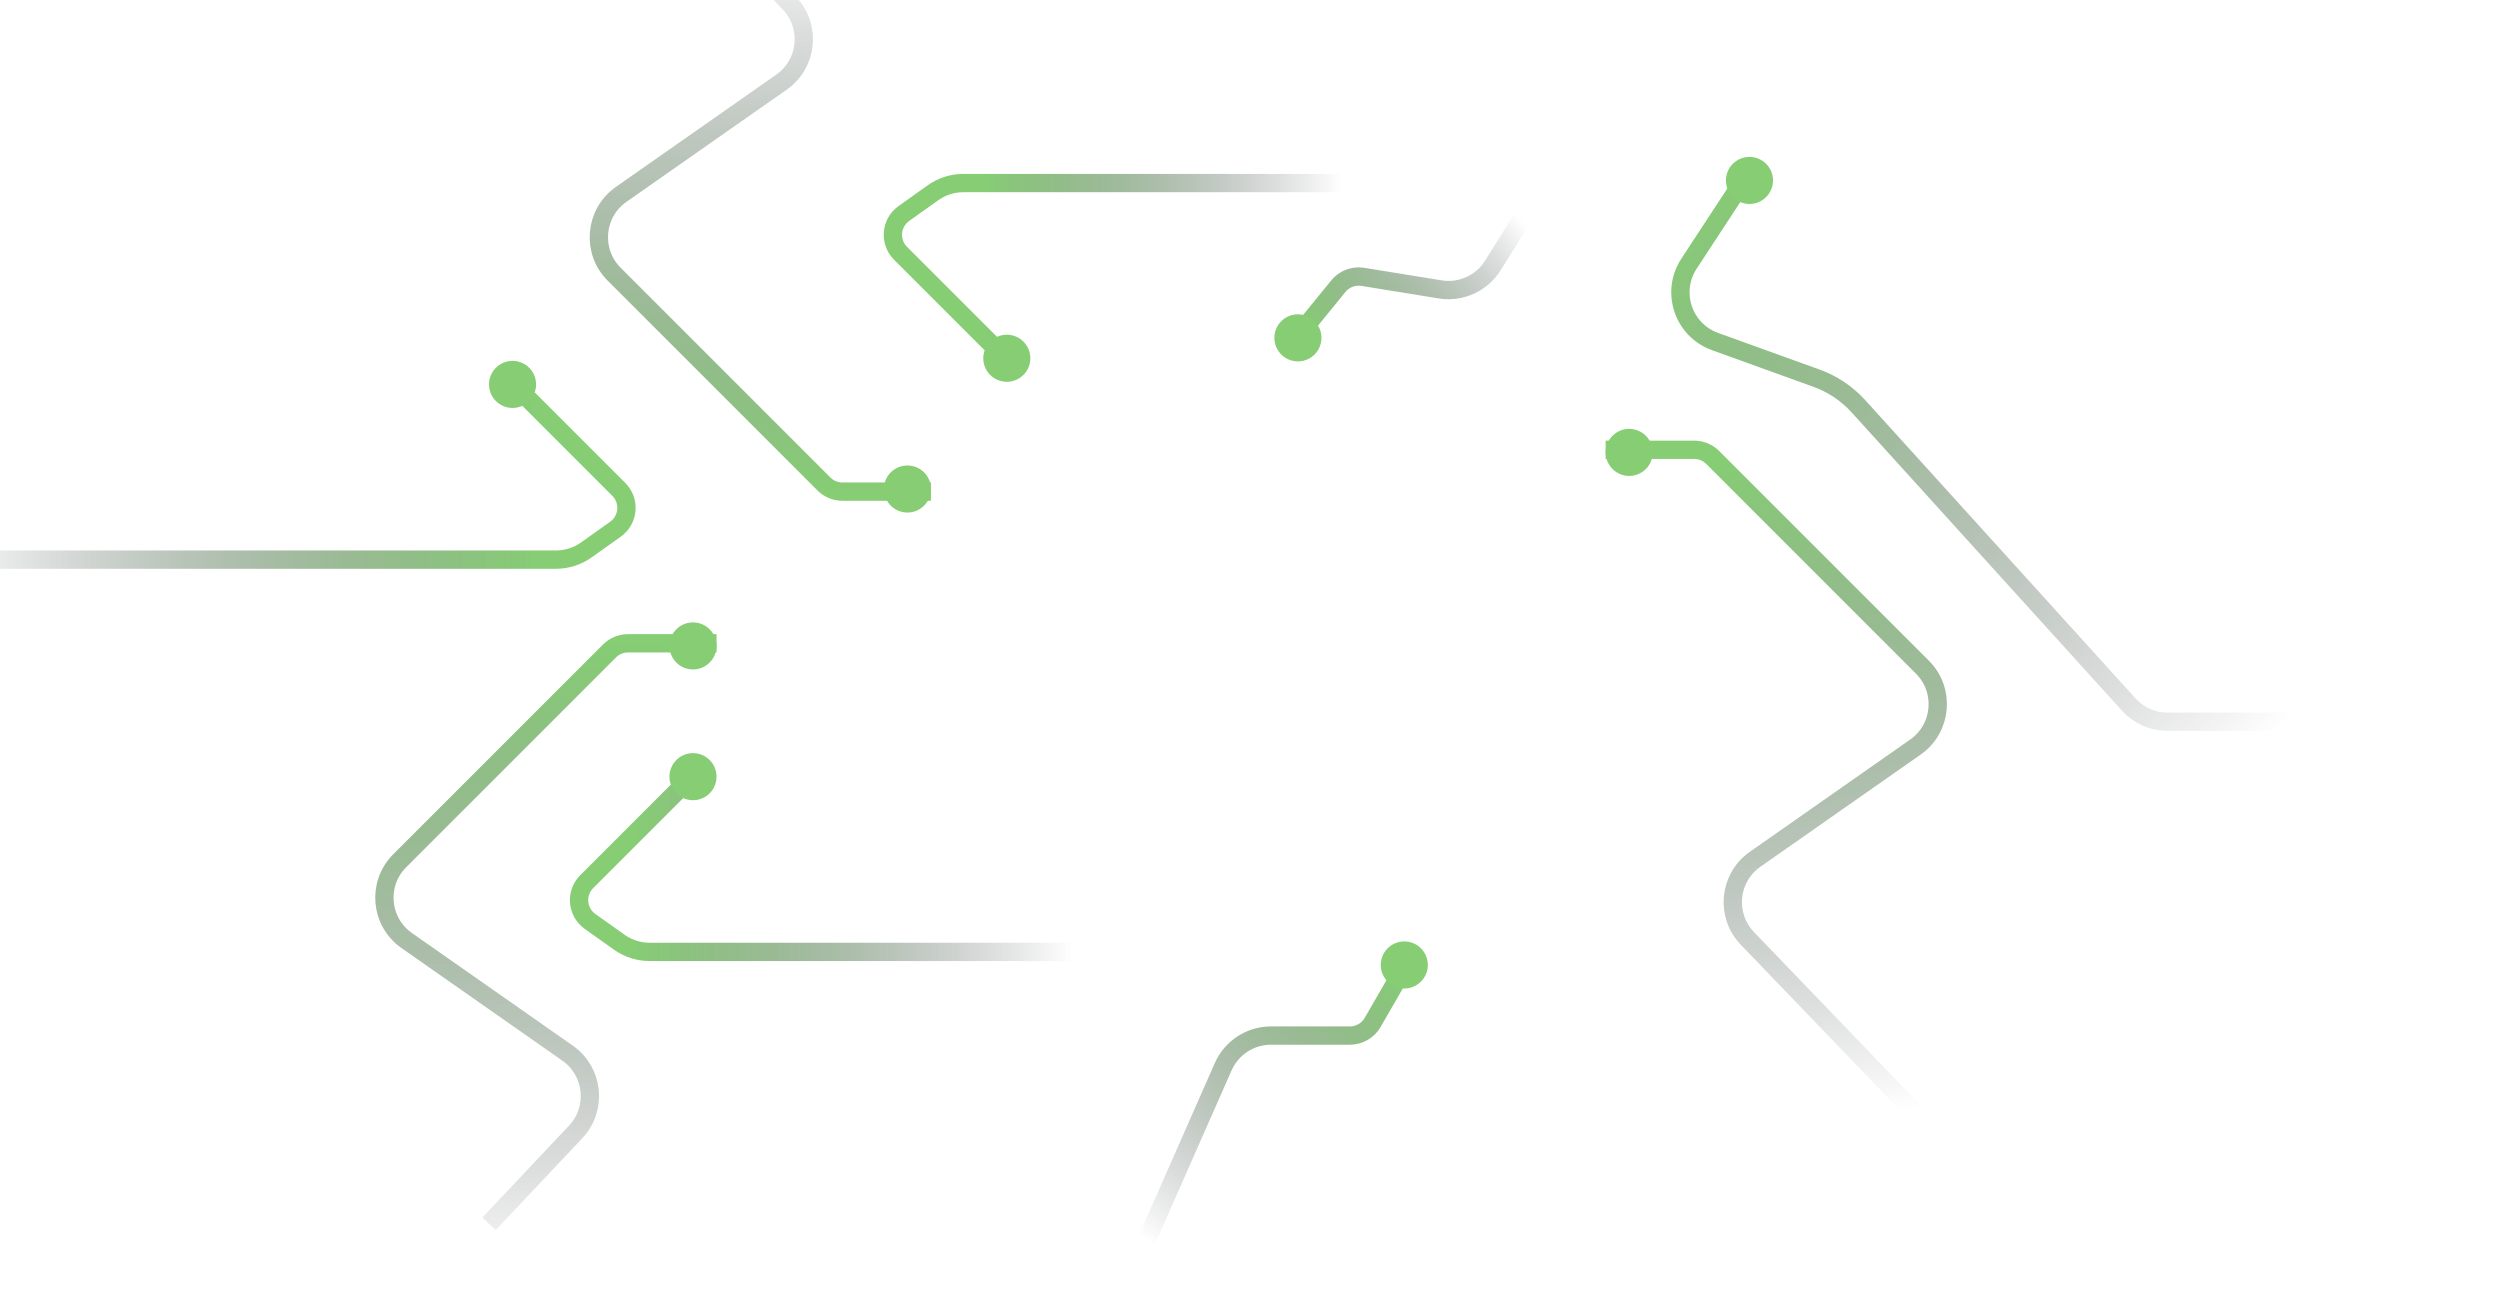
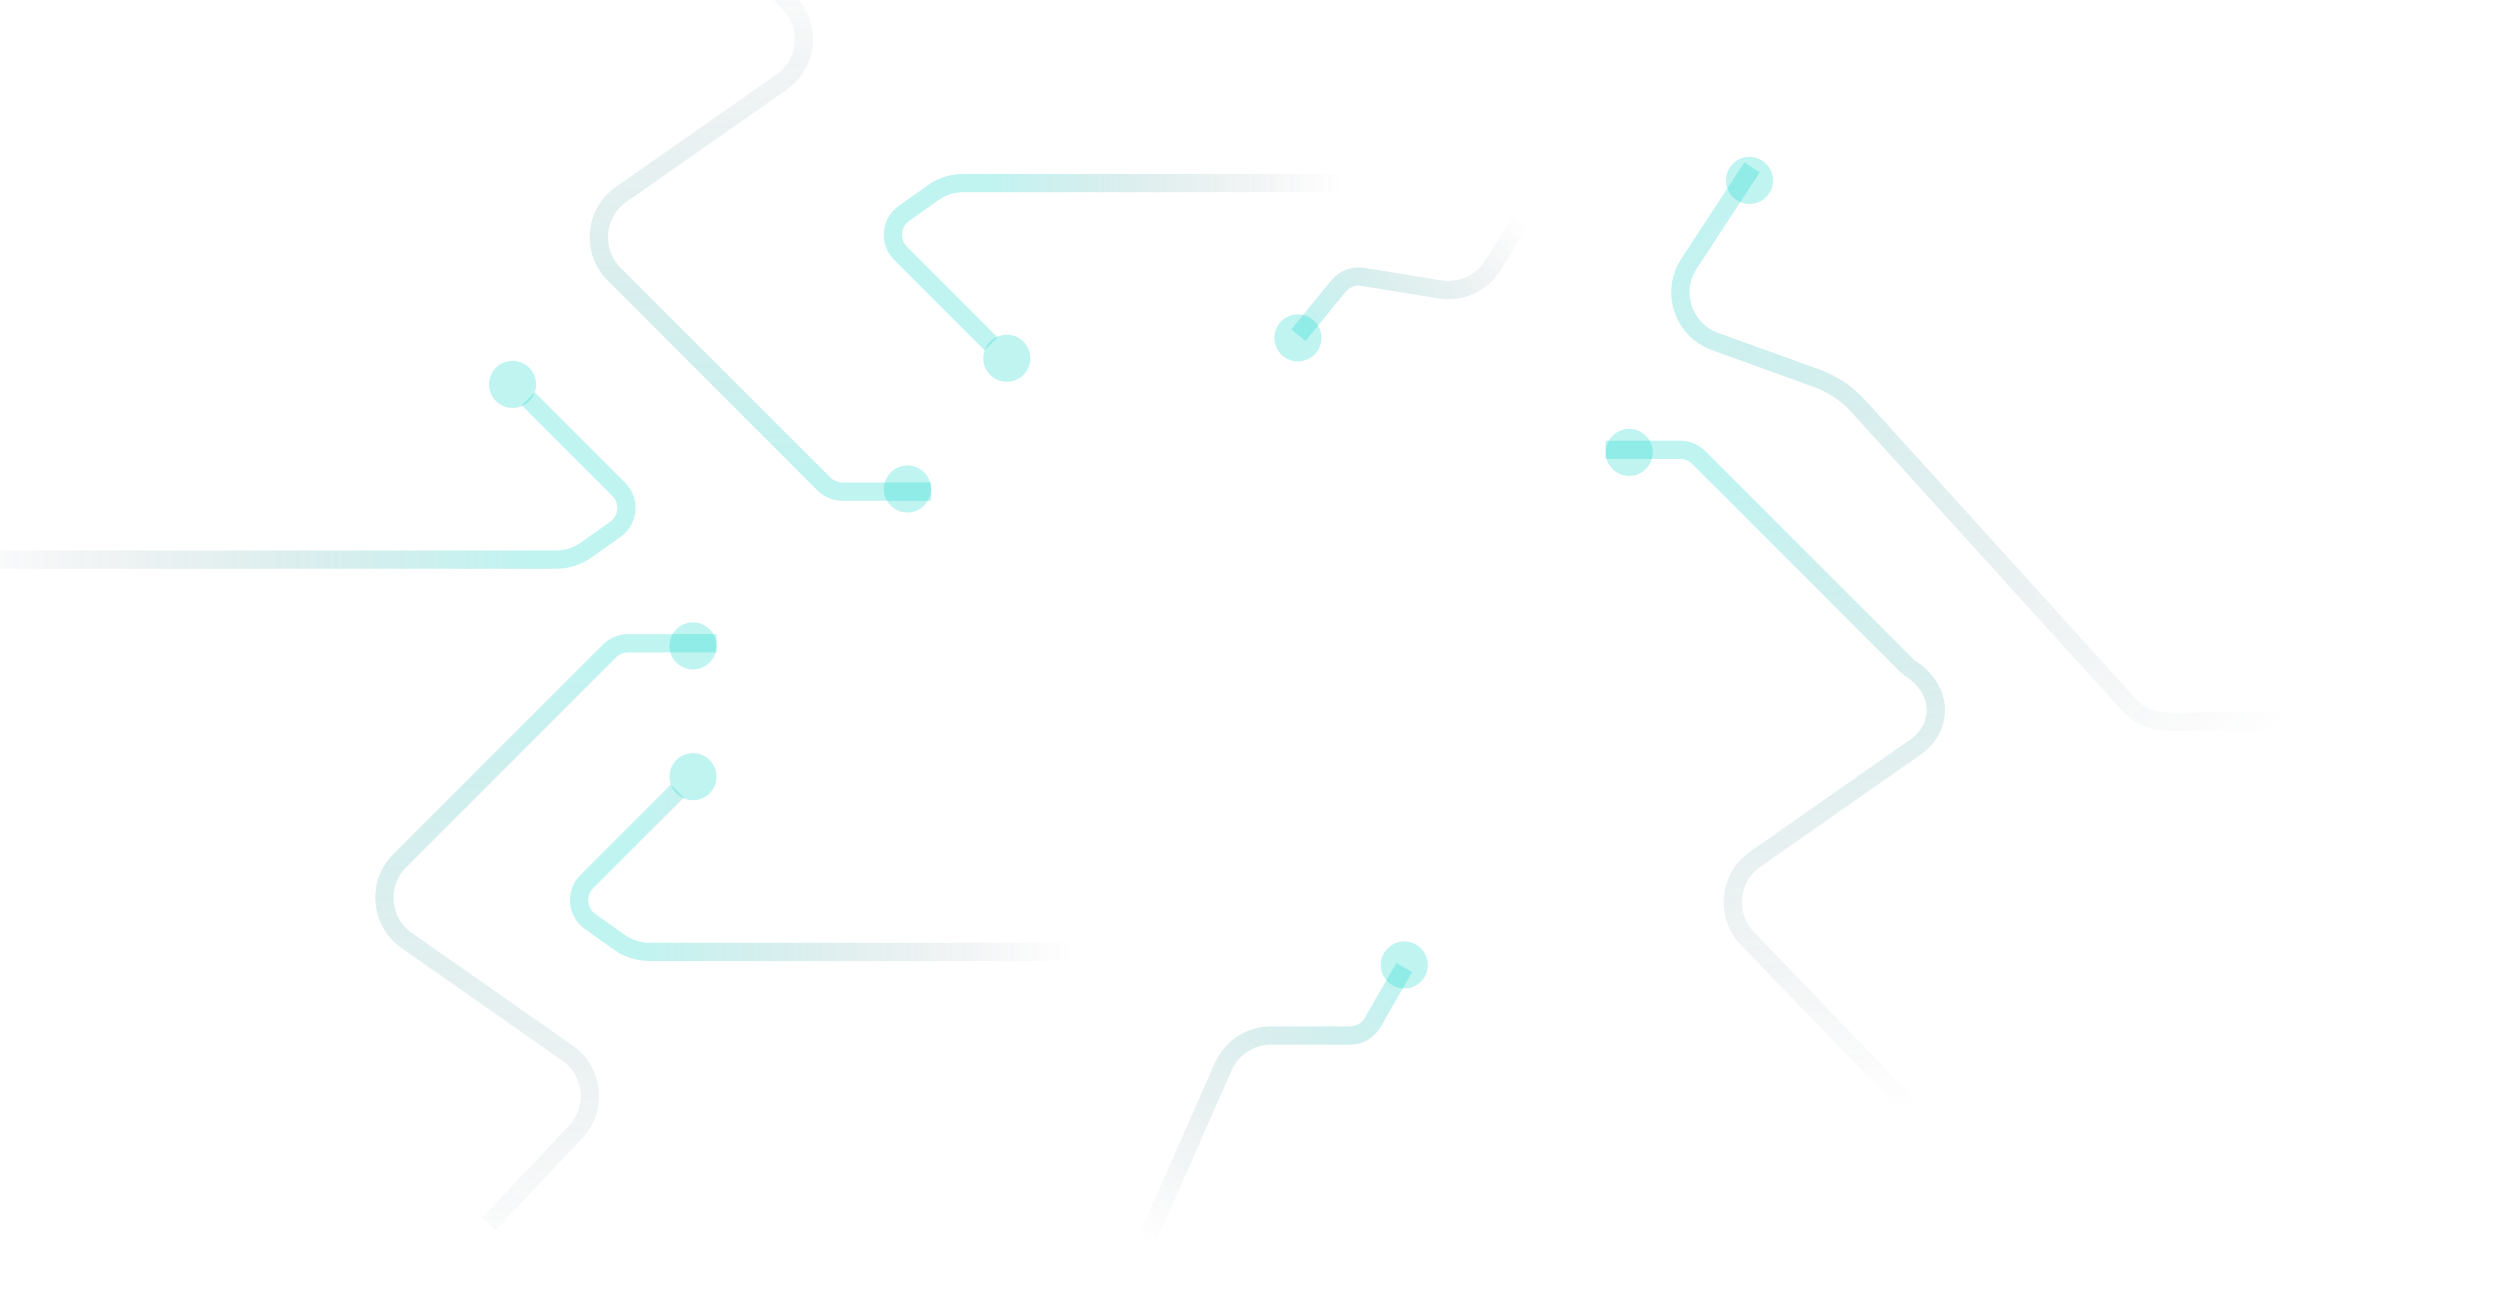
<svg xmlns="http://www.w3.org/2000/svg" viewBox="12 45 478 250" fill="none">
  <path d="M254.5 227H136.194a9.996 9.996 0 01-5.797-1.852l-5.578-3.968a5 5 0 01-.637-7.61l17.318-17.318" stroke="url(#sponsor_svg__paint0_linear)" stroke-width="3.5" />
  <path d="M228 289.5l17.87-40.534a9.999 9.999 0 019.15-5.966h15.092a5.001 5.001 0 004.331-2.501l6.057-10.498" stroke="url(#sponsor_svg__paint1_linear)" stroke-width="3.5" />
  <path d="M310.314 75.179l-12.882 20.585a10 10 0 01-10.077 4.566l-14.78-2.395a5 5 0 00-4.675 1.776l-7.658 9.394" stroke="url(#sponsor_svg__paint2_linear)" stroke-width="3.5" />
  <path d="M314.5 80H196.194a10 10 0 00-5.797 1.852l-5.578 3.968a5 5 0 00-.637 7.61l17.318 17.318" stroke="url(#sponsor_svg__paint3_linear)" stroke-width="3.5" />
  <path d="M0 152h118.306a9.996 9.996 0 005.797-1.852l5.578-3.968a5 5 0 00.637-7.61L113 121.252" stroke="url(#sponsor_svg__paint4_linear)" stroke-width="3.5" />
  <path d="M105.5 279l16.568-17.582c4.182-4.438 3.452-11.554-1.543-15.051l-30.76-21.532c-5.094-3.566-5.734-10.866-1.337-15.263l40.108-40.108a5 5 0 013.535-1.464H149" stroke="url(#sponsor_svg__paint5_linear)" stroke-width="3.5" />
  <path d="M121 2l41.901 43.577c4.255 4.425 3.556 11.604-1.473 15.124l-30.663 21.464c-5.094 3.566-5.734 10.866-1.337 15.263l40.108 40.108a5 5 0 003.535 1.464H190" stroke="url(#sponsor_svg__paint6_linear)" stroke-width="3.5" />
-   <path d="M388 268l-41.901-43.577c-4.255-4.425-3.556-11.603 1.473-15.124l30.663-21.464c5.094-3.566 5.734-10.866 1.337-15.263l-40.108-40.108a5 5 0 00-3.535-1.464H319" stroke="url(#sponsor_svg__paint7_linear)" stroke-width="3.5" />
+   <path d="M388 268l-41.901-43.577c-4.255-4.425-3.556-11.603 1.473-15.124l30.663-21.464c5.094-3.566 5.734-10.866-1.337-15.263l-40.108-40.108a5 5 0 00-3.535-1.464H319" stroke="url(#sponsor_svg__paint7_linear)" stroke-width="3.5" />
  <path d="M478 183h-51.567a10 10 0 01-7.41-3.285l-51.679-57.025a19.998 19.998 0 00-8.027-5.381l-19.413-7.01c-6.074-2.194-8.507-9.484-4.968-14.886L347 77" stroke="url(#sponsor_svg__paint8_linear)" stroke-width="3.5" />
-   <circle r="4.5" transform="matrix(1 0 0 -1 144.5 193.5)" fill="#86CD74" />
-   <circle cx="204.5" cy="113.5" r="4.5" fill="#86CD74" />
-   <circle cx="110" cy="118.5" r="4.5" transform="rotate(-180 110 118.5)" fill="#86CD74" />
-   <circle r="4.5" transform="matrix(1 0 0 -1 144.5 168.5)" fill="#86CD74" />
-   <circle cx="185.5" cy="138.5" r="4.5" fill="#86CD74" />
-   <circle cx="323.5" cy="131.5" r="4.5" transform="rotate(-180 323.5 131.5)" fill="#86CD74" />
-   <circle cx="280.5" cy="229.5" r="4.5" transform="rotate(-180 280.5 229.5)" fill="#86CD74" />
-   <circle cx="260.162" cy="109.599" r="4.5" transform="rotate(9.205 260.162 109.599)" fill="#86CD74" />
-   <circle cx="346.5" cy="79.5" r="4.5" transform="rotate(-180 346.5 79.5)" fill="#86CD74" />
+   <g id="light-particles">
+     <circle r="1.5" fill="#00d4c8">
+       <animateMotion path="M254.5 227H136.194a9.996 9.996 0 01-5.797-1.852l-5.578-3.968a5 5 0 01-.637-7.61l17.318-17.318" dur="3s" repeatCount="indefinite" calcMode="paced" />
+     </circle>
+     <circle r="1.5" fill="#00d4c8">
+       <animateMotion path="M228 289.5l17.87-40.534a9.999 9.999 0 019.15-5.966h15.092a5.001 5.001 0 004.331-2.501l6.057-10.498" dur="4s" repeatCount="indefinite" calcMode="paced" />
+     </circle>
+     <circle r="1.5" fill="#00d4c8">
+       <animateMotion path="M310.314 75.179l-12.882 20.585a10 10 0 01-10.077 4.566l-14.78-2.395a5 5 0 00-4.675 1.776l-7.658 9.394" dur="5s" repeatCount="indefinite" calcMode="paced" />
+     </circle>
+     <circle r="1.5" fill="#00d4c8">
+       <animateMotion path="M314.5 80H196.194a10 10 0 00-5.797 1.852l-5.578 3.968a5 5 0 00-.637 7.61l17.318 17.318" dur="3.5s" repeatCount="indefinite" calcMode="paced" />
+     </circle>
+     <circle r="1.5" fill="#00d4c8">
+       <animateMotion path="M0 152h118.306a9.996 9.996 0 005.797-1.852l5.578-3.968a5 5 0 00.637-7.61L113 121.252" dur="4.5s" repeatCount="indefinite" calcMode="paced" />
+     </circle>
+     <circle r="1.5" fill="#00d4c8">
+       <animateMotion path="M105.5 279l16.568-17.582c4.182-4.438 3.452-11.554-1.543-15.051l-30.76-21.532c-5.094-3.566-5.734-10.866-1.337-15.263l40.108-40.108a5 5 0 013.535-1.464H149" dur="5.5s" repeatCount="indefinite" calcMode="paced" />
+     </circle>
+     <circle r="1.5" fill="#00d4c8">
+       <animateMotion path="M121 2l41.901 43.577c4.255 4.425 3.556 11.604-1.473 15.124l-30.663 21.464c-5.094 3.566-5.734 10.866-1.337 15.263l40.108 40.108a5 5 0 003.535 1.464H190" dur="3.2s" repeatCount="indefinite" calcMode="paced" />
+     </circle>
+     <circle r="1.5" fill="#00d4c8">
+       <animateMotion path="M388 268l-41.901-43.577c-4.255-4.425-3.556-11.603 1.473-15.124l30.663-21.464c5.094-3.566 5.734-10.866 1.337-15.263l-40.108-40.108a5 5 0 00-3.535-1.464H319" dur="4.2s" repeatCount="indefinite" calcMode="paced" />
+     </circle>
+     <circle r="1.5" fill="#00d4c8">
+       <animateMotion path="M478 183h-51.567a10 10 0 01-7.41-3.285l-51.679-57.025a19.998 19.998 0 00-8.027-5.381l-19.413-7.01c-6.074-2.194-8.507-9.484-4.968-14.886L347 77" dur="5.2s" repeatCount="indefinite" calcMode="paced" />
+     </circle>
+   </g>
+   <circle r="4.5" transform="matrix(1 0 0 -1 144.5 193.5)" fill="#00d4c840" />
+   <circle cx="204.5" cy="113.5" r="4.5" fill="#00d4c840" />
+   <circle cx="110" cy="118.5" r="4.5" transform="rotate(-180 110 118.5)" fill="#00d4c840" />
+   <circle r="4.5" transform="matrix(1 0 0 -1 144.5 168.5)" fill="#00d4c840" />
+   <circle cx="185.5" cy="138.5" r="4.5" fill="#00d4c840" />
+   <circle cx="323.5" cy="131.5" r="4.5" transform="rotate(-180 323.5 131.5)" fill="#00d4c840" />
+   <circle cx="280.5" cy="229.5" r="4.5" transform="rotate(-180 280.5 229.5)" fill="#00d4c840" />
+   <circle cx="260.162" cy="109.599" r="4.5" transform="rotate(9.205 260.162 109.599)" fill="#00d4c840" />
+   <circle cx="346.5" cy="79.5" r="4.5" transform="rotate(-180 346.5 79.5)" fill="#00d4c840" />
  <defs>
    <linearGradient id="sponsor_svg__paint0_linear" x1="133" y1="227" x2="217" y2="227" gradientUnits="userSpaceOnUse">
-       <stop stop-color="#86CD74" />
+       <stop stop-color="#00d4c840" />
      <stop offset="1" stop-color="#312F3F" stop-opacity="0" />
    </linearGradient>
    <linearGradient id="sponsor_svg__paint1_linear" x1="278.5" y1="230" x2="235.5" y2="285.5" gradientUnits="userSpaceOnUse">
-       <stop stop-color="#86CD74" />
+       <stop stop-color="#00d4c840" />
      <stop offset="1" stop-color="#312F3F" stop-opacity="0" />
    </linearGradient>
    <linearGradient id="sponsor_svg__paint2_linear" x1="262.216" y1="109.426" x2="297.762" y2="80.743" gradientUnits="userSpaceOnUse">
-       <stop stop-color="#86CD74" />
+       <stop stop-color="#00d4c840" />
      <stop offset="1" stop-color="#312F3F" stop-opacity="0" />
    </linearGradient>
    <linearGradient id="sponsor_svg__paint3_linear" x1="200" y1="111" x2="268.5" y2="111" gradientUnits="userSpaceOnUse">
-       <stop stop-color="#86CD74" />
+       <stop stop-color="#00d4c840" />
      <stop offset="1" stop-color="#312F3F" stop-opacity="0" />
    </linearGradient>
    <linearGradient id="sponsor_svg__paint4_linear" x1="114.5" y1="121" x2="-0.5" y2="121" gradientUnits="userSpaceOnUse">
-       <stop stop-color="#86CD74" />
+       <stop stop-color="#00d4c840" />
      <stop offset="1" stop-color="#312F3F" stop-opacity="0" />
    </linearGradient>
    <linearGradient id="sponsor_svg__paint5_linear" x1="114.5" y1="168" x2="115" y2="291" gradientUnits="userSpaceOnUse">
-       <stop stop-color="#86CD74" />
+       <stop stop-color="#00d4c840" />
      <stop offset="1" stop-color="#312F3F" stop-opacity="0" />
    </linearGradient>
    <linearGradient id="sponsor_svg__paint6_linear" x1="155.5" y1="139" x2="156" y2="31" gradientUnits="userSpaceOnUse">
-       <stop stop-color="#86CD74" />
+       <stop stop-color="#00d4c840" />
      <stop offset="1" stop-color="#312F3F" stop-opacity="0" />
    </linearGradient>
    <linearGradient id="sponsor_svg__paint7_linear" x1="353.5" y1="131" x2="375" y2="257.5" gradientUnits="userSpaceOnUse">
-       <stop stop-color="#86CD74" />
+       <stop stop-color="#00d4c840" />
      <stop offset="1" stop-color="#312F3F" stop-opacity="0" />
    </linearGradient>
    <linearGradient id="sponsor_svg__paint8_linear" x1="341" y1="76" x2="449" y2="183" gradientUnits="userSpaceOnUse">
-       <stop stop-color="#86CD74" />
+       <stop stop-color="#00d4c840" />
      <stop offset="1" stop-color="#312F3F" stop-opacity="0" />
    </linearGradient>
  </defs>
</svg>
